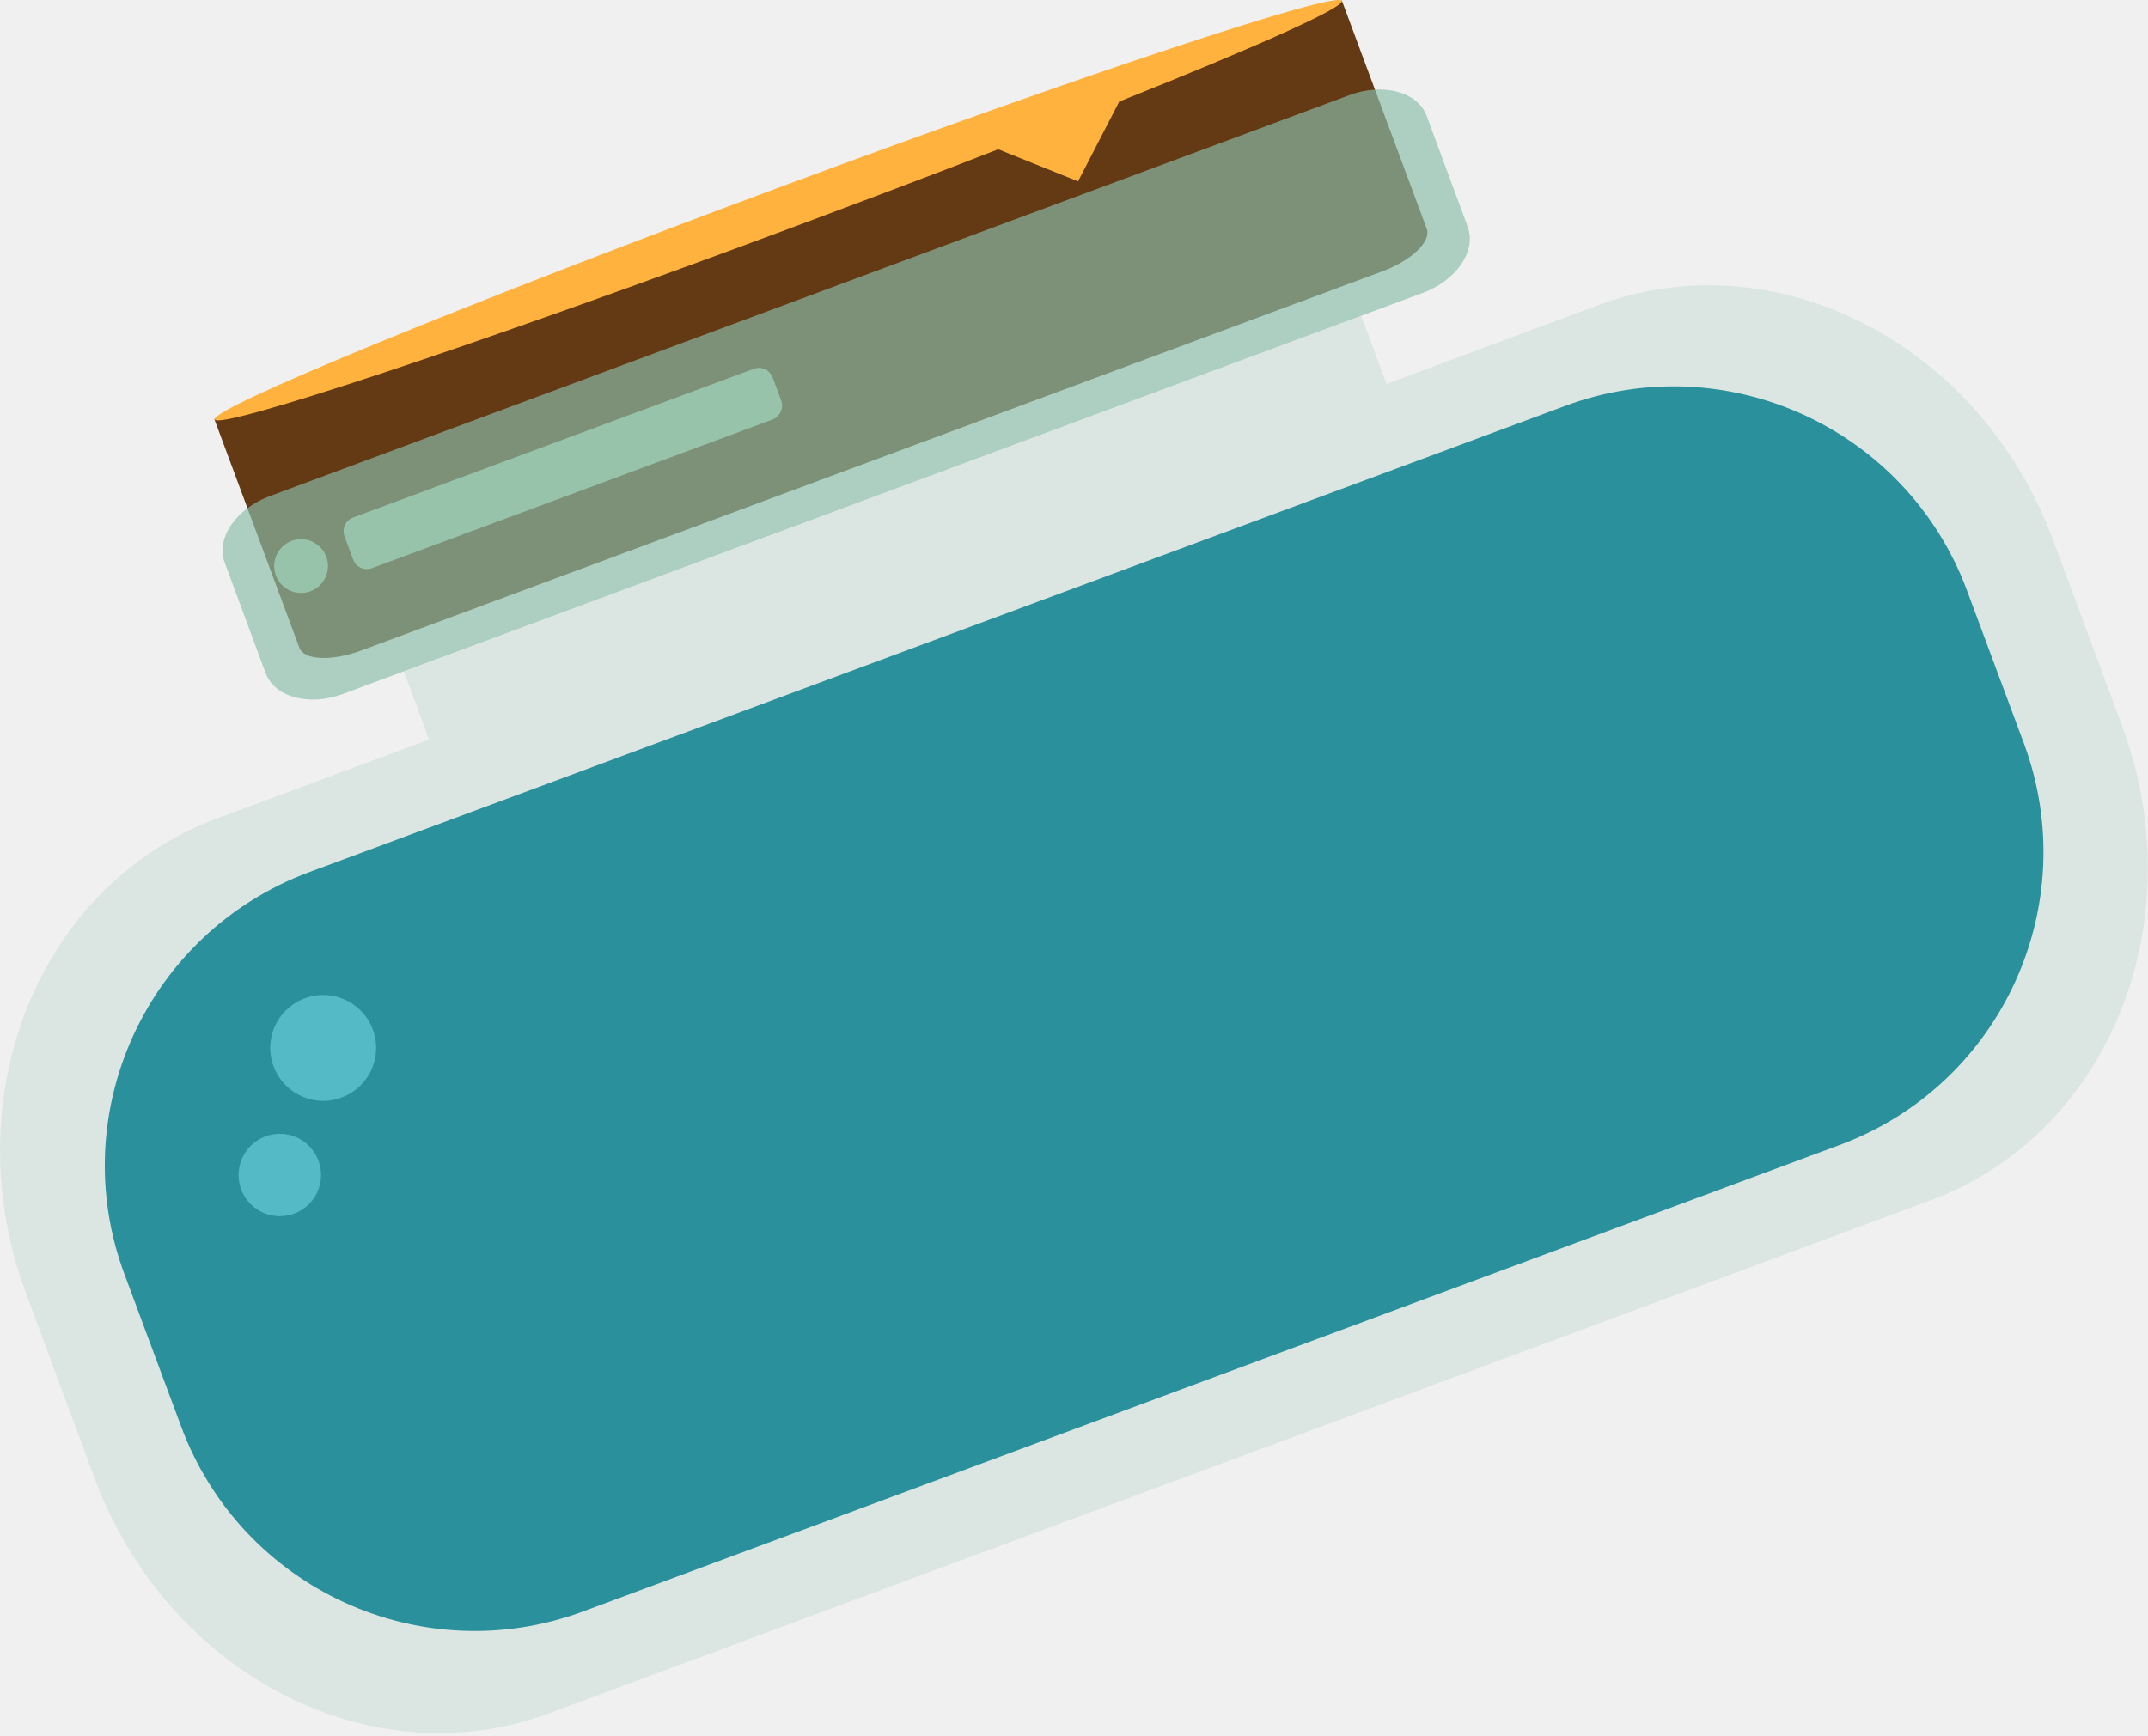
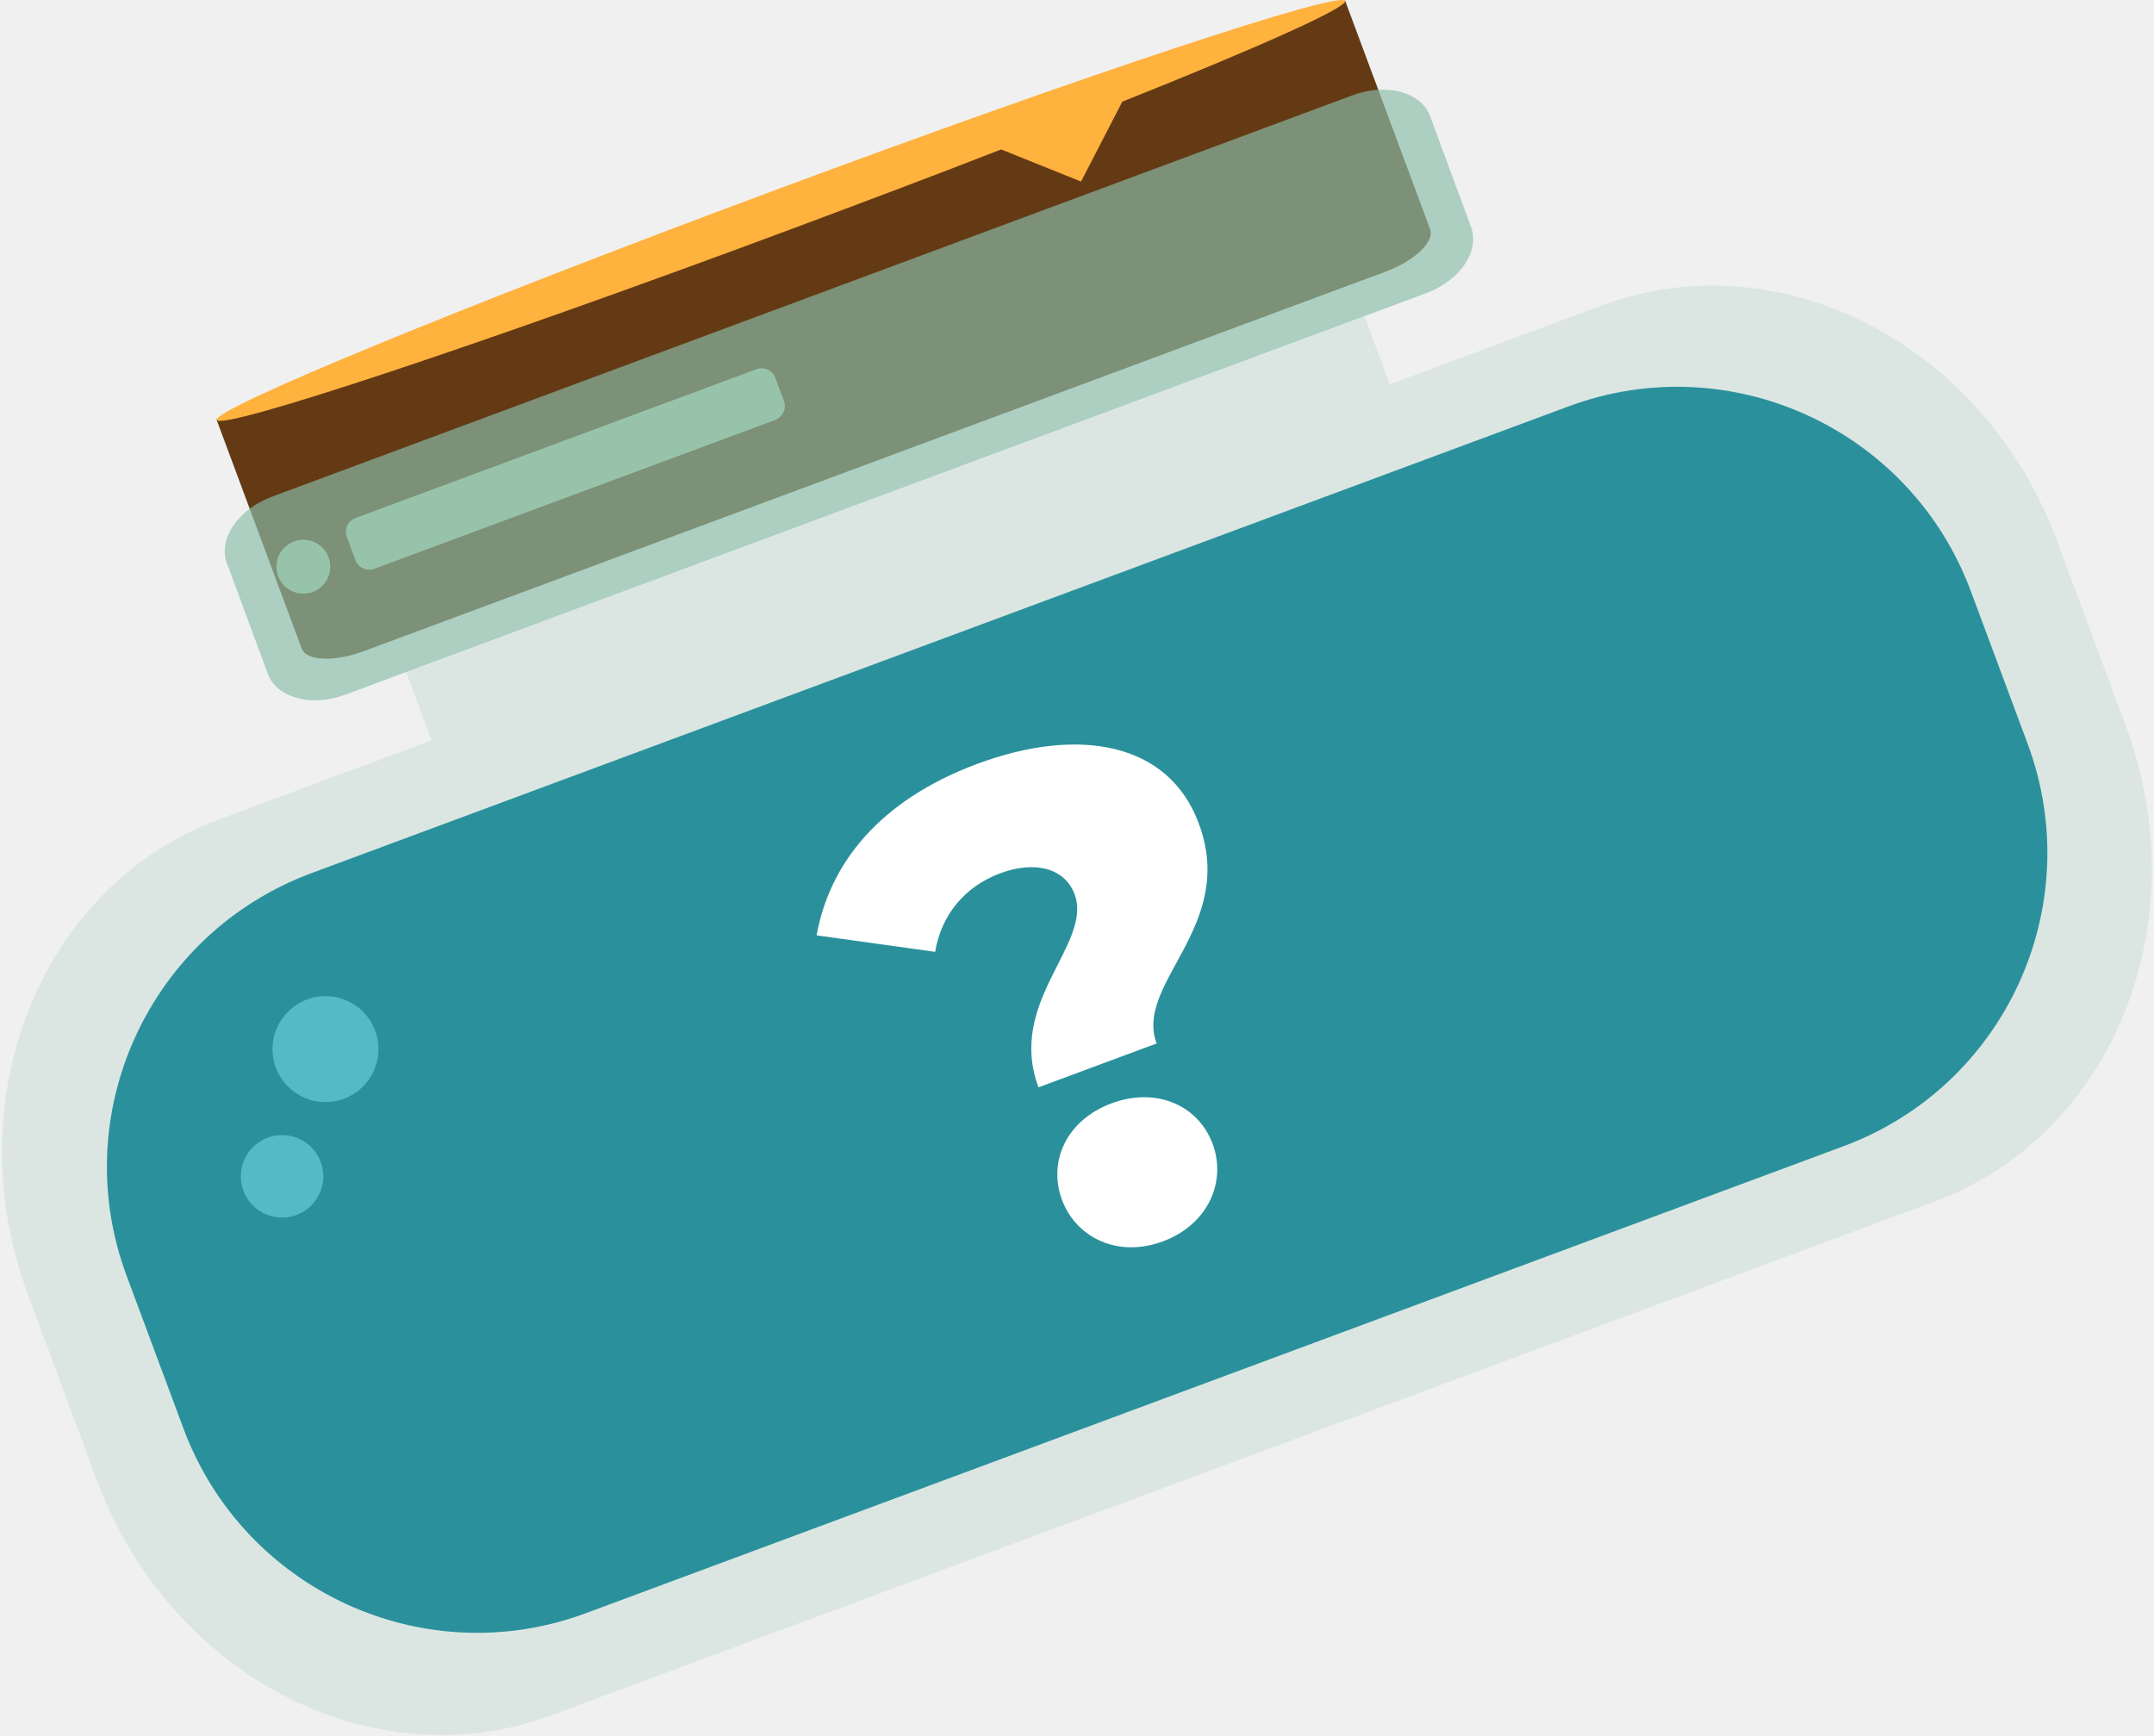
- <svg xmlns="http://www.w3.org/2000/svg" width="360" height="291" viewBox="0 0 360 291" fill="none">
-   <path d="M231.573 45.525L60.492 109.071C55.547 110.889 50.894 110.671 50.167 108.562L35.916 70.245L224.884 0.082L239.135 38.399C239.862 40.508 236.517 43.707 231.573 45.525Z" fill="#633A14" />
-   <path d="M224.884 0.157C224.23 -1.661 181.332 12.517 129.2 31.93C76.996 51.343 35.262 68.502 35.989 70.32C36.716 72.138 79.541 57.96 131.672 38.547C144.324 33.821 156.32 29.313 167.299 25.023L180.678 30.404L187.585 17.025C210.561 7.864 225.32 1.248 224.884 0.157Z" fill="#FFB23E" />
-   <path d="M308.28 191.961L97.79 270.122C70.671 280.229 40.497 266.341 30.39 239.221L20.866 213.628C10.759 186.508 24.646 156.334 51.766 146.228L262.256 68.067C289.376 57.96 319.55 71.847 329.656 98.968L339.181 124.561C349.287 151.754 335.4 181.928 308.28 191.961Z" fill="#138699" />
-   <path opacity="0.66" d="M238.481 49.091L57.438 116.345C51.767 118.454 45.95 116.854 44.496 112.782L37.661 94.315C36.135 90.243 39.552 85.299 45.15 83.191L226.193 15.936C231.864 13.827 237.681 15.427 239.135 19.498L245.97 37.966C247.496 42.038 244.152 46.982 238.481 49.091Z" fill="#89BEAA" />
-   <path opacity="0.66" d="M50.458 99.404C52.948 99.404 54.966 97.386 54.966 94.897C54.966 92.407 52.948 90.389 50.458 90.389C47.968 90.389 45.95 92.407 45.95 94.897C45.95 97.386 47.968 99.404 50.458 99.404Z" fill="#A6DDC6" />
-   <path opacity="0.66" d="M129.491 70.32L62.309 95.259C61.073 95.695 59.692 95.113 59.183 93.805L57.729 89.878C57.292 88.642 57.874 87.261 59.183 86.752L126.365 61.813C127.601 61.377 128.982 61.959 129.491 63.267L130.946 67.194C131.382 68.43 130.727 69.811 129.491 70.32Z" fill="#A6DDC6" />
-   <path opacity="0.2" d="M267.927 51.126L232.373 64.359L228.156 52.944L67.69 112.565L71.907 123.98L36.352 137.212C6.47 148.337 -7.854 183.964 4.361 216.828L15.849 247.801C28.064 280.665 62.164 298.333 92.047 287.209L323.621 201.195C353.504 190.071 367.828 154.444 355.613 121.58L344.125 90.607C331.91 57.67 297.81 40.075 267.927 51.126Z" fill="#89BEAA" />
-   <path d="M54.166 184.545C59.065 184.545 63.036 180.574 63.036 175.675C63.036 170.776 59.065 166.805 54.166 166.805C49.267 166.805 45.295 170.776 45.295 175.675C45.295 180.574 49.267 184.545 54.166 184.545Z" fill="#54BBC6" />
-   <path d="M46.895 203.885C50.71 203.885 53.803 200.792 53.803 196.978C53.803 193.163 50.71 190.07 46.895 190.07C43.081 190.07 39.988 193.163 39.988 196.978C39.988 200.792 43.081 203.885 46.895 203.885Z" fill="#54BBC6" />
+ <svg xmlns="http://www.w3.org/2000/svg" width="541" height="436" viewBox="0 0 541 436" fill="none">
+   <path d="M347.86 68.285L91.237 163.605C83.821 166.332 76.841 166.004 75.751 162.842L54.374 105.366L337.826 0.121L359.202 57.597C360.293 60.76 355.276 65.558 347.86 68.285Z" fill="#633A14" />
+   <path d="M337.826 0.235C336.844 -2.491 272.498 18.776 194.301 47.896C115.994 77.015 53.393 102.754 54.483 105.48C55.574 108.207 119.811 86.94 198.009 57.82C216.985 50.731 234.981 43.969 251.449 37.535L271.516 45.605L281.877 25.538C316.341 11.796 338.48 1.871 337.826 0.235Z" fill="#FFB23E" />
+   <path d="M462.92 287.942L147.186 405.183C106.506 420.343 61.245 399.512 46.085 358.832L31.798 320.442C16.639 279.762 37.47 234.501 78.15 219.342L393.884 102.1C434.564 86.941 479.824 107.771 494.984 148.451L509.271 186.841C524.431 227.63 503.6 272.891 462.92 287.942Z" fill="#138699" />
+   <path opacity="0.66" d="M358.221 73.635L86.657 174.517C78.15 177.68 69.425 175.28 67.244 169.173L56.992 141.471C54.702 135.364 59.828 127.948 68.225 124.785L339.789 23.903C348.296 20.74 357.021 23.139 359.202 29.247L369.454 56.948C371.745 63.056 366.728 70.472 358.221 73.635Z" fill="#89BEAA" />
+   <path opacity="0.66" d="M76.187 149.106C79.922 149.106 82.949 146.079 82.949 142.344C82.949 138.61 79.922 135.582 76.187 135.582C72.453 135.582 69.425 138.61 69.425 142.344C69.425 146.079 72.453 149.106 76.187 149.106Z" fill="#A6DDC6" />
+   <path opacity="0.66" d="M194.737 105.479L93.964 142.887C92.11 143.542 90.037 142.669 89.274 140.706L87.093 134.816C86.438 132.962 87.311 130.89 89.274 130.127L190.047 92.719C191.901 92.064 193.973 92.937 194.737 94.9L196.918 100.789C197.572 102.643 196.591 104.715 194.737 105.479Z" fill="#A6DDC6" />
+   <path opacity="0.2" d="M402.391 76.689L349.06 96.538L342.734 79.415L102.034 168.846L108.36 185.969L55.029 205.818C10.204 222.504 -11.281 275.945 7.042 325.24L24.273 371.701C42.596 420.997 93.746 447.499 138.57 430.813L485.932 301.792C530.757 285.106 552.242 231.665 533.919 182.369L516.688 135.909C498.365 86.504 447.215 60.111 402.391 76.689Z" fill="#89BEAA" />
+   <path d="M81.749 276.818C89.097 276.818 95.054 270.861 95.054 263.512C95.054 256.164 89.097 250.207 81.749 250.207C74.4 250.207 68.443 256.164 68.443 263.512C68.443 270.861 74.4 276.818 81.749 276.818Z" fill="#54BBC6" />
+   <path d="M70.843 305.827C76.565 305.827 81.204 301.188 81.204 295.466C81.204 289.744 76.565 285.105 70.843 285.105C65.121 285.105 60.482 289.744 60.482 295.466C60.482 301.188 65.121 305.827 70.843 305.827Z" fill="#54BBC6" />
+   <path d="M269.88 224.578C267.372 217.926 259.738 216.18 251.231 219.343C242.179 222.724 236.398 229.922 234.872 239.083L205.098 234.939C208.37 216.835 220.912 201.021 245.451 191.86C271.08 182.372 293.547 186.516 301.072 206.801C310.779 232.758 284.822 246.827 290.493 262.096L260.828 273.111C252.758 251.517 274.57 237.121 269.88 224.578ZM266.718 301.358C263.119 291.542 268.026 281.29 279.151 277.146C290.275 273.002 300.854 277.473 304.562 287.289C308.161 296.995 303.253 307.684 292.02 311.828C280.787 315.972 270.317 310.955 266.718 301.358Z" fill="white" />
</svg>
